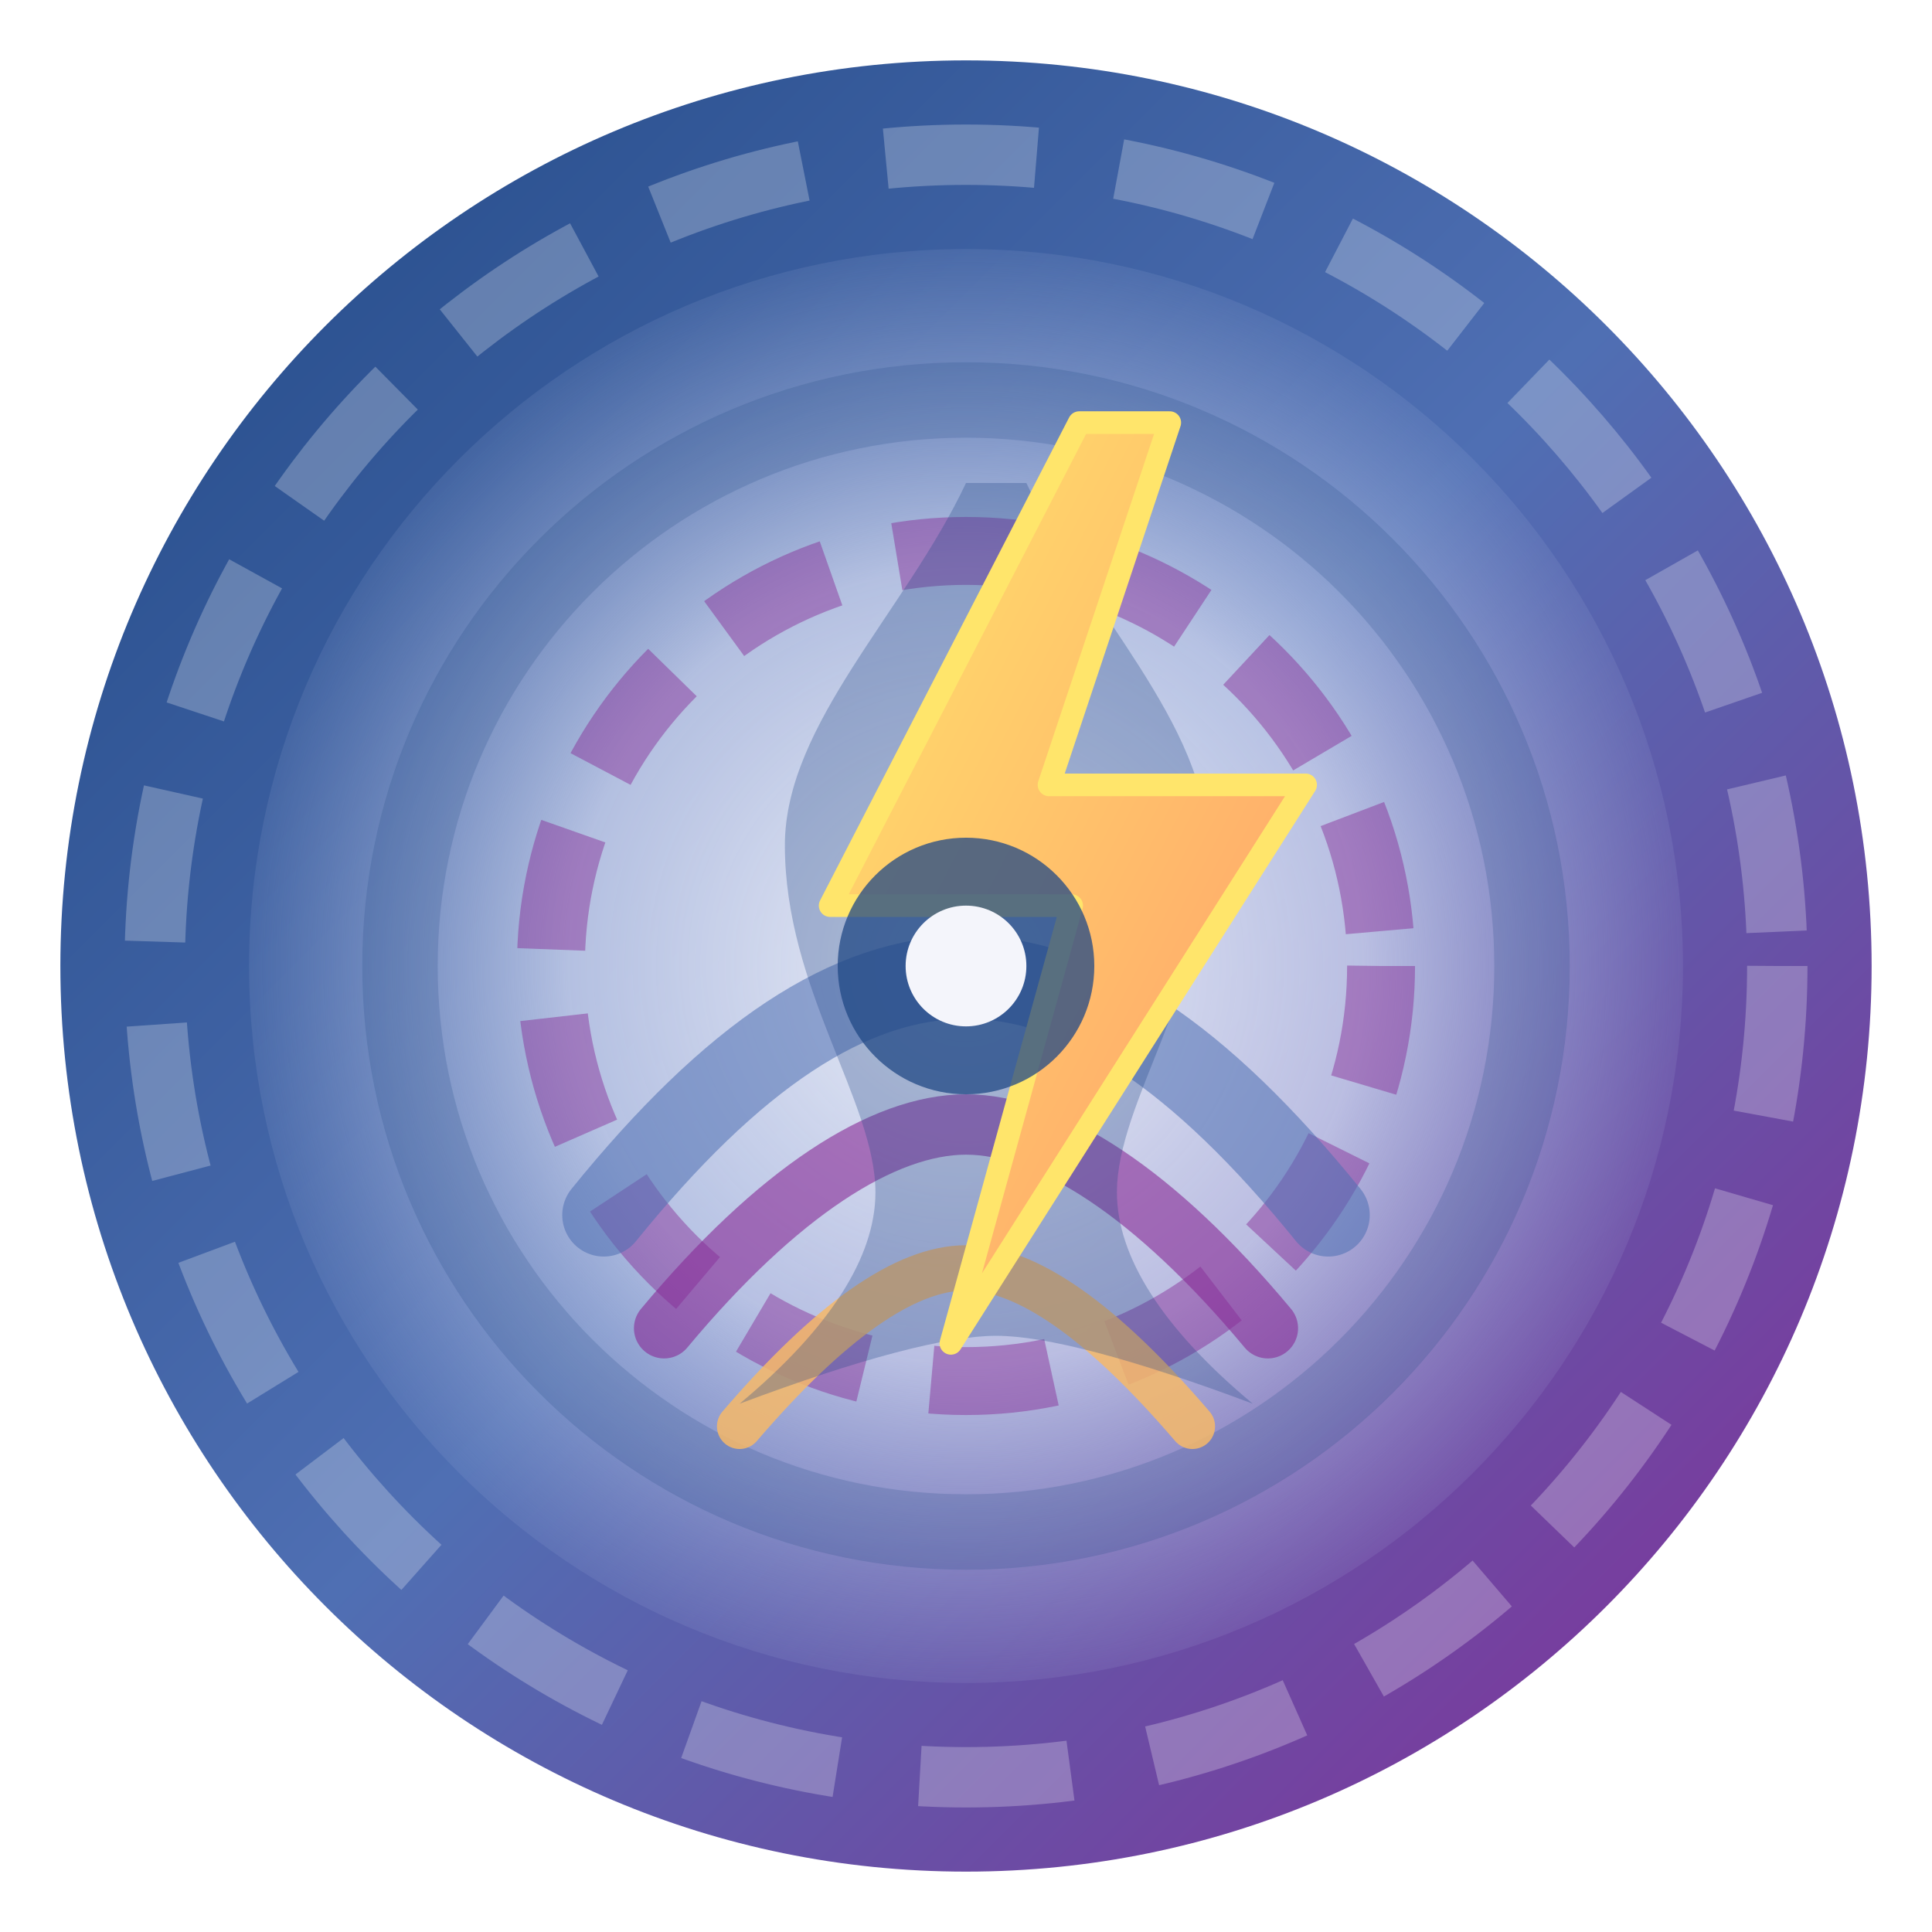
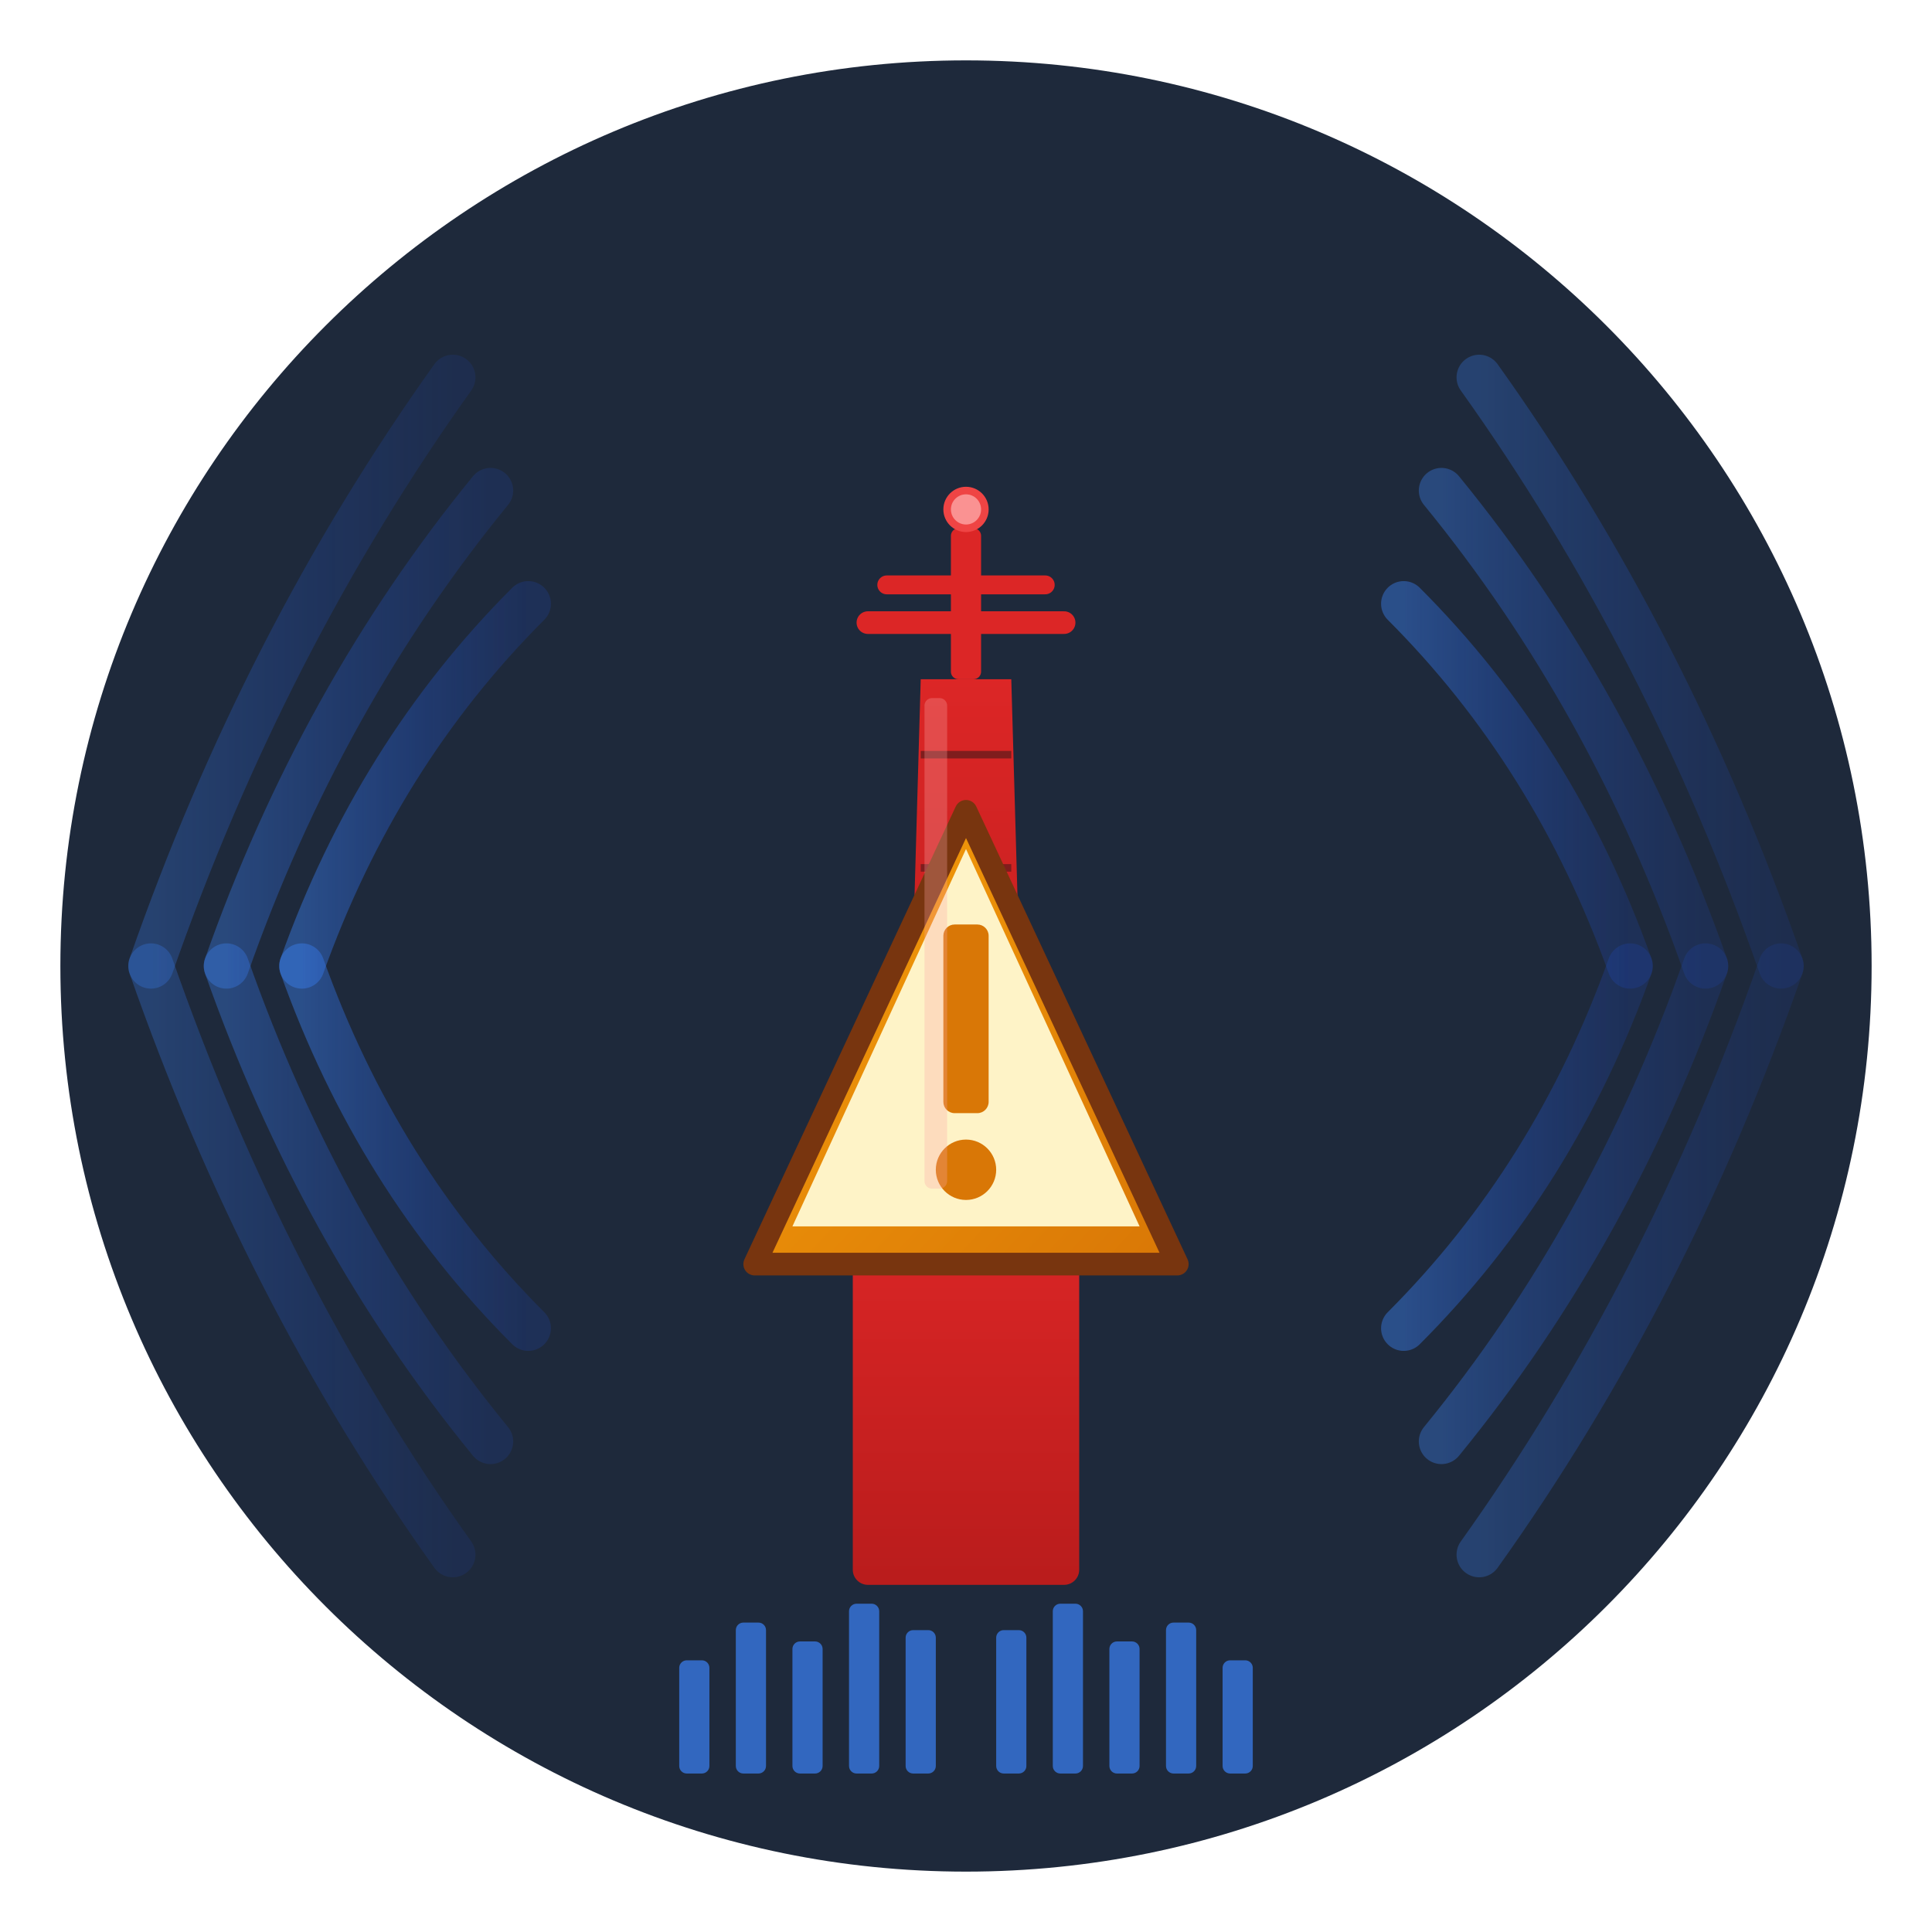
<svg xmlns="http://www.w3.org/2000/svg" viewBox="0 0 512 512" role="img" aria-labelledby="title desc">
  <defs>
-     <linearGradient id="bgGradient" x1="0%" y1="0%" x2="100%" y2="100%">
-       <stop offset="0%" stop-color="#204885" />
-       <stop offset="50%" stop-color="#4f6fb3" />
-       <stop offset="100%" stop-color="#872a96" />
+     <linearGradient id="towerGradient" x1="0%" y1="0%" x2="0%" y2="100%">
+       <stop offset="0%" stop-color="#dc2626" />
+       <stop offset="100%" stop-color="#b91c1c" />
    </linearGradient>
-     <radialGradient id="innerGlow" cx="50%" cy="50%" r="50%">
-       <stop offset="0%" stop-color="#f4f5fb" stop-opacity="0.95" />
-       <stop offset="55%" stop-color="#d9def4" stop-opacity="0.75" />
-       <stop offset="100%" stop-color="#b3c0e6" stop-opacity="0.1" />
-     </radialGradient>
-     <linearGradient id="boltGradient" x1="0%" y1="0%" x2="100%" y2="100%">
-       <stop offset="0%" stop-color="#ffe56b" />
-       <stop offset="100%" stop-color="#ff9a6b" />
+     <linearGradient id="triangleGradient" x1="0%" y1="0%" x2="100%" y2="100%">
+       <stop offset="0%" stop-color="#f59e0b" />
+       <stop offset="100%" stop-color="#d97706" />
+     </linearGradient>
+     <linearGradient id="waveGradient" x1="0%" y1="50%" x2="100%" y2="50%">
+       <stop offset="0%" stop-color="#3b82f6" stop-opacity="0.7" />
+       <stop offset="50%" stop-color="#2563eb" stop-opacity="0.5" />
+       <stop offset="100%" stop-color="#1d4ed8" stop-opacity="0.3" />
    </linearGradient>
  </defs>
-   <g fill="none" fill-rule="evenodd">
-     <circle cx="256" cy="256" r="240" fill="url(#bgGradient)" />
-     <circle cx="256" cy="256" r="190" fill="url(#innerGlow)" />
-     <circle cx="256" cy="256" r="150" fill="none" stroke="rgba(32,72,133,0.2)" stroke-width="20" />
-     <circle cx="256" cy="256" r="215" fill="none" stroke="rgba(255,255,255,0.25)" stroke-width="16" stroke-dasharray="40 22" />
-     <circle cx="256" cy="256" r="110" fill="none" stroke="rgba(135,42,150,0.45)" stroke-width="18" stroke-dasharray="32 18" />
-     <path d="M160 322c34-42 65-63 96-63s62 21 96 63" stroke="#4f6fb3" stroke-width="22" stroke-linecap="round" stroke-linejoin="round" opacity="0.55" />
-     <path d="M176 352c30-36 58-54 80-54s50 18 80 54" stroke="#872a96" stroke-width="16" stroke-linecap="round" stroke-linejoin="round" opacity="0.6" />
-     <path d="M196 378c24-28 44-42 60-42s36 14 60 42" stroke="#f6b968" stroke-width="12" stroke-linecap="round" stroke-linejoin="round" opacity="0.85" />
-     <path d="M256 128c-16 34-48 64-48 96 0 38 24 68 24 92 0 17-12 36-36 56 32-12 55-18 68-18 13 0 36 6 68 18-24-20-36-39-36-56 0-24 24-54 24-92 0-32-32-62-48-96z" fill="#204885" opacity="0.3" />
-     <path d="M286 112l-66 128h64l-32 116 94-148h-68l32-96z" fill="url(#boltGradient)" stroke="#ffe56b" stroke-width="6" stroke-linejoin="round" />
-     <circle cx="256" cy="256" r="34" fill="#204885" opacity="0.75" />
-     <circle cx="256" cy="256" r="16" fill="#f4f5fb" />
+   <circle cx="256" cy="256" r="240" fill="#1e293b" />
+   <path d="M 80 256 Q 100 200, 140 160" fill="none" stroke="url(#waveGradient)" stroke-width="12" stroke-linecap="round" opacity="0.6" />
+   <path d="M 60 256 Q 85 185, 130 130" fill="none" stroke="url(#waveGradient)" stroke-width="12" stroke-linecap="round" opacity="0.5" />
+   <path d="M 40 256 Q 70 170, 120 100" fill="none" stroke="url(#waveGradient)" stroke-width="12" stroke-linecap="round" opacity="0.4" />
+   <path d="M 80 256 Q 100 312, 140 352" fill="none" stroke="url(#waveGradient)" stroke-width="12" stroke-linecap="round" opacity="0.6" />
+   <path d="M 60 256 Q 85 327, 130 382" fill="none" stroke="url(#waveGradient)" stroke-width="12" stroke-linecap="round" opacity="0.5" />
+   <path d="M 40 256 Q 70 342, 120 412" fill="none" stroke="url(#waveGradient)" stroke-width="12" stroke-linecap="round" opacity="0.4" />
+   <path d="M 432 256 Q 412 200, 372 160" fill="none" stroke="url(#waveGradient)" stroke-width="12" stroke-linecap="round" opacity="0.6" />
+   <path d="M 452 256 Q 427 185, 382 130" fill="none" stroke="url(#waveGradient)" stroke-width="12" stroke-linecap="round" opacity="0.5" />
+   <path d="M 472 256 Q 442 170, 392 100" fill="none" stroke="url(#waveGradient)" stroke-width="12" stroke-linecap="round" opacity="0.4" />
+   <path d="M 432 256 Q 412 312, 372 352" fill="none" stroke="url(#waveGradient)" stroke-width="12" stroke-linecap="round" opacity="0.6" />
+   <path d="M 452 256 Q 427 327, 382 382" fill="none" stroke="url(#waveGradient)" stroke-width="12" stroke-linecap="round" opacity="0.5" />
+   <path d="M 472 256 Q 442 342, 392 412" fill="none" stroke="url(#waveGradient)" stroke-width="12" stroke-linecap="round" opacity="0.4" />
+   <rect x="226" y="320" width="60" height="100" fill="url(#towerGradient)" rx="4" />
+   <polygon points="240,320 272,320 268,180 244,180" fill="url(#towerGradient)" />
+   <line x1="244" y1="200" x2="268" y2="200" stroke="#7f1d1d" stroke-width="2" />
+   <line x1="244" y1="230" x2="268" y2="230" stroke="#7f1d1d" stroke-width="2" />
+   <line x1="244" y1="260" x2="268" y2="260" stroke="#7f1d1d" stroke-width="2" />
+   <line x1="244" y1="290" x2="268" y2="290" stroke="#7f1d1d" stroke-width="2" />
+   <rect x="252" y="140" width="8" height="40" fill="#dc2626" rx="2" />
+   <circle cx="256" cy="135" r="6" fill="#ef4444" />
+   <circle cx="256" cy="135" r="4" fill="#fca5a5" opacity="0.8" />
+   <line x1="230" y1="165" x2="282" y2="165" stroke="#dc2626" stroke-width="6" stroke-linecap="round" />
+   <line x1="235" y1="155" x2="277" y2="155" stroke="#dc2626" stroke-width="5" stroke-linecap="round" />
+   <g transform="translate(256, 280)">
+     <path d="M 0,-65 L 56,55 L -56,55 Z" fill="url(#triangleGradient)" stroke="#78350f" stroke-width="6" stroke-linejoin="round" />
+     <path d="M 0,-55 L 46,45 L -46,45 Z" fill="#fef3c7" />
+     <rect x="-6" y="-35" width="12" height="50" fill="#d97706" rx="3" />
+     <circle cx="0" cy="30" r="8" fill="#d97706" />
  </g>
+   <g opacity="0.7">
+     <rect x="180" y="440" width="8" height="30" fill="#3b82f6" rx="2" />
+     <rect x="195" y="430" width="8" height="40" fill="#3b82f6" rx="2" />
+     <rect x="210" y="435" width="8" height="35" fill="#3b82f6" rx="2" />
+     <rect x="225" y="425" width="8" height="45" fill="#3b82f6" rx="2" />
+     <rect x="240" y="432" width="8" height="38" fill="#3b82f6" rx="2" />
+     <rect x="264" y="432" width="8" height="38" fill="#3b82f6" rx="2" />
+     <rect x="279" y="425" width="8" height="45" fill="#3b82f6" rx="2" />
+     <rect x="294" y="435" width="8" height="35" fill="#3b82f6" rx="2" />
+     <rect x="309" y="430" width="8" height="40" fill="#3b82f6" rx="2" />
+     <rect x="324" y="440" width="8" height="30" fill="#3b82f6" rx="2" />
+   </g>
+   <rect x="245" y="185" width="6" height="130" fill="#fca5a5" opacity="0.3" rx="2" />
</svg>
